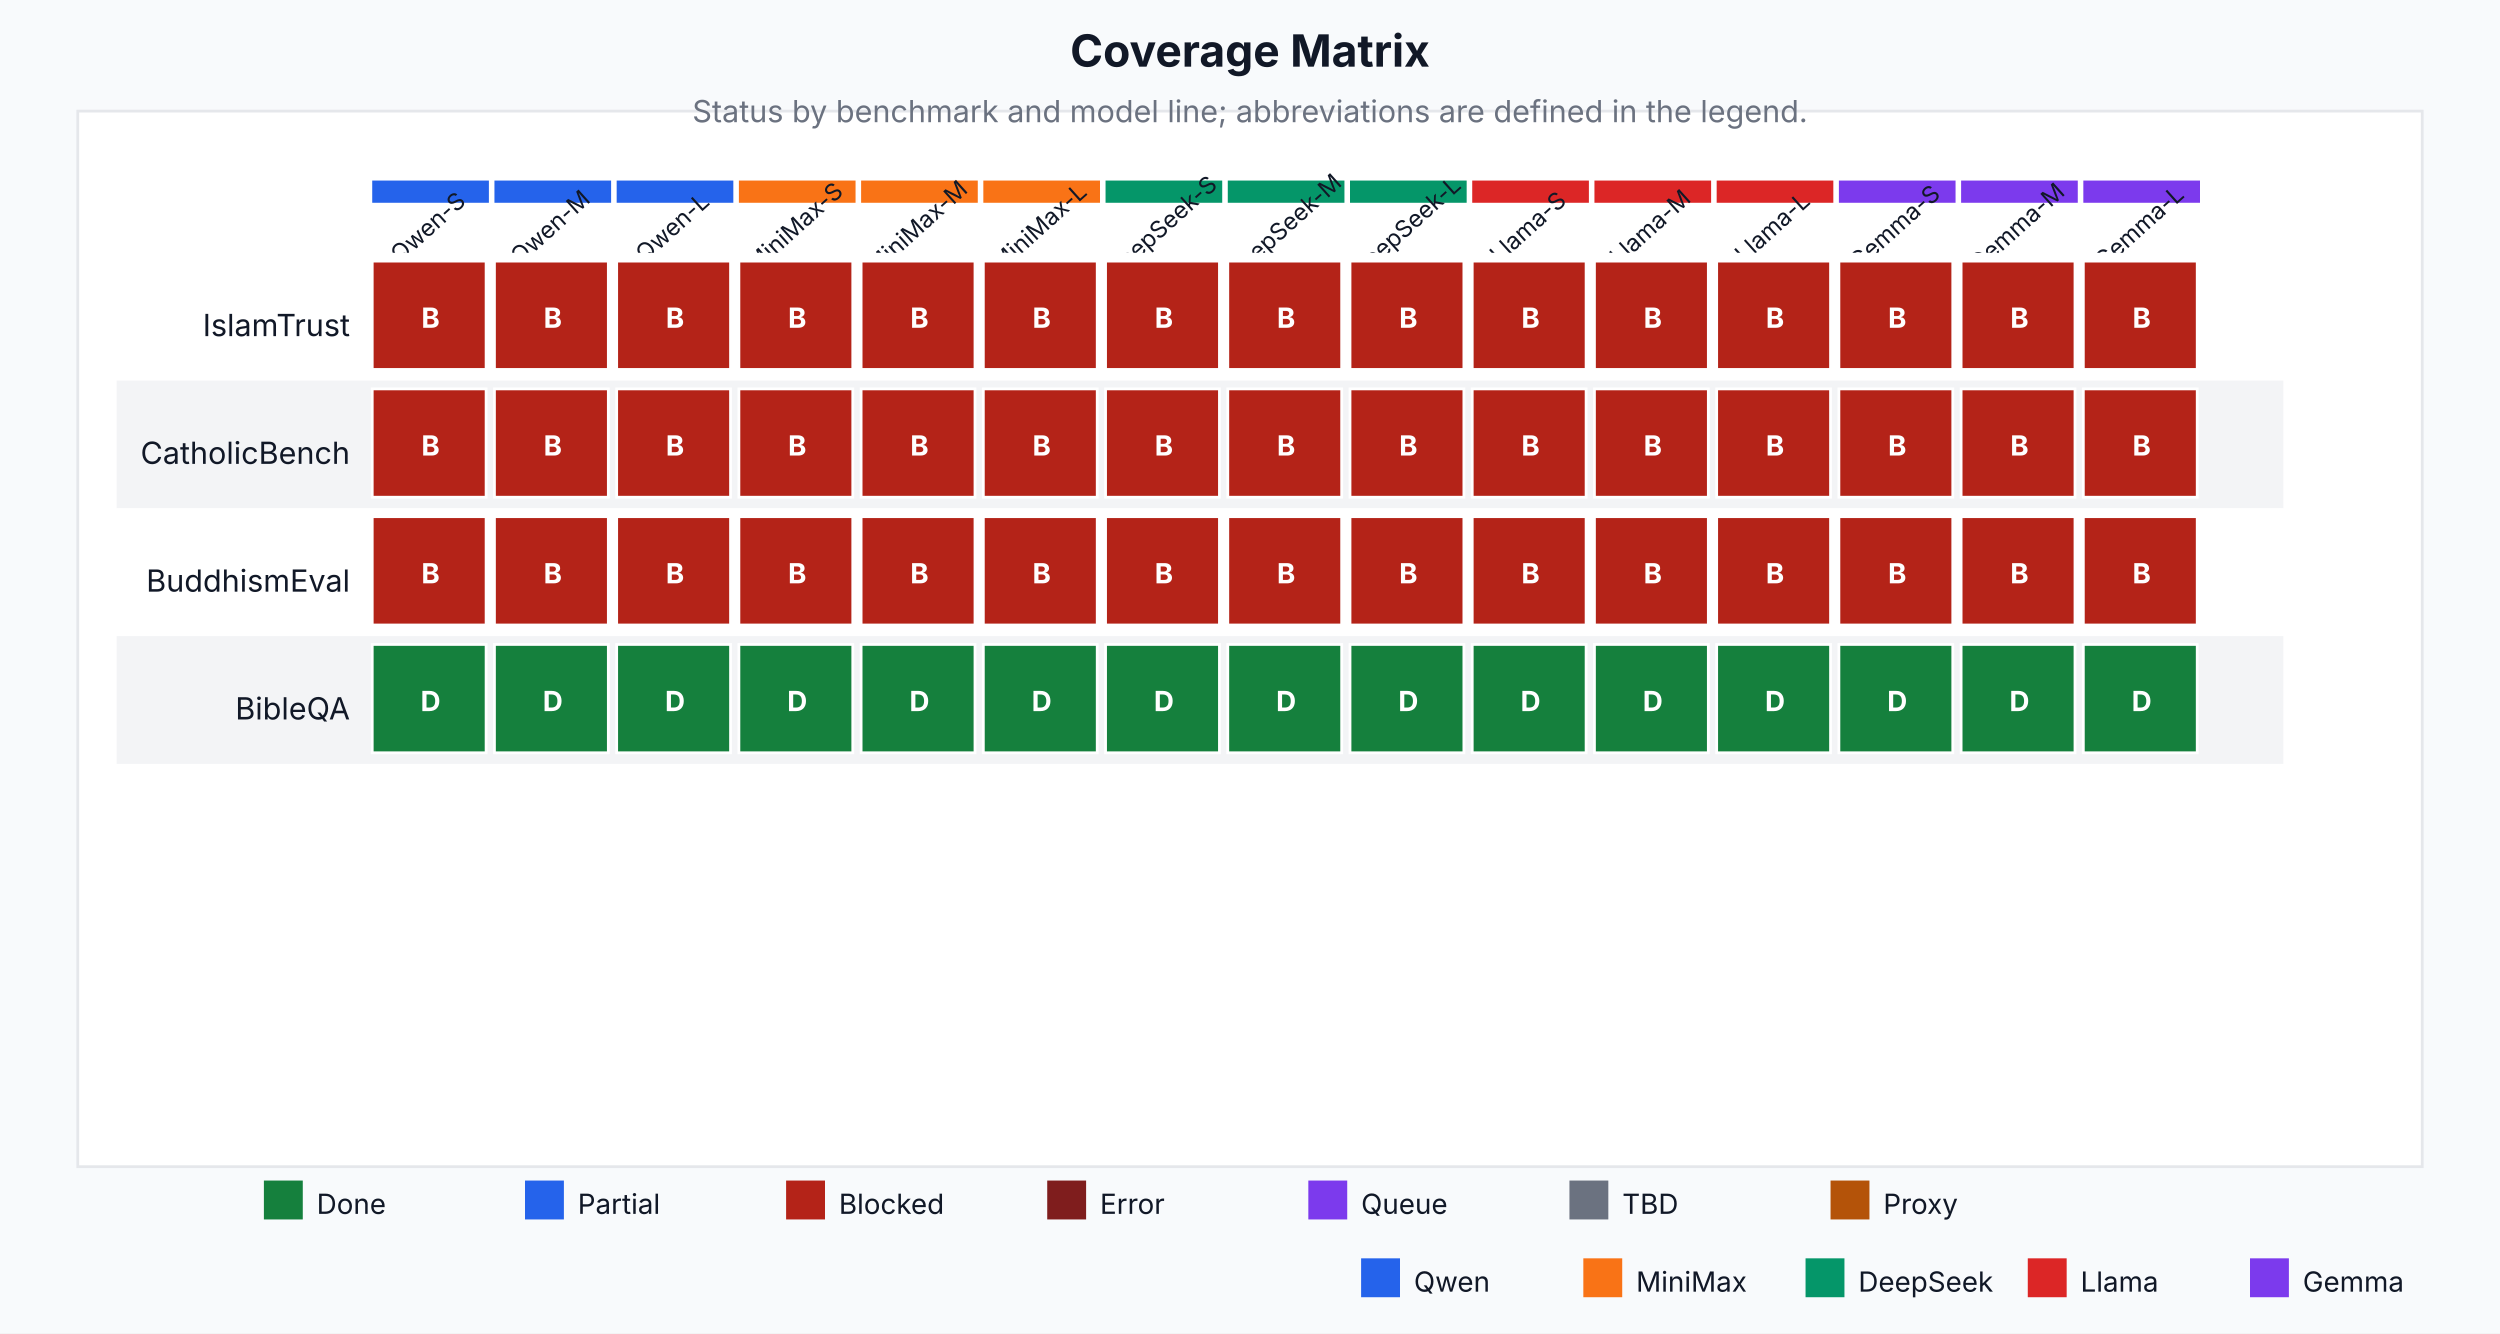
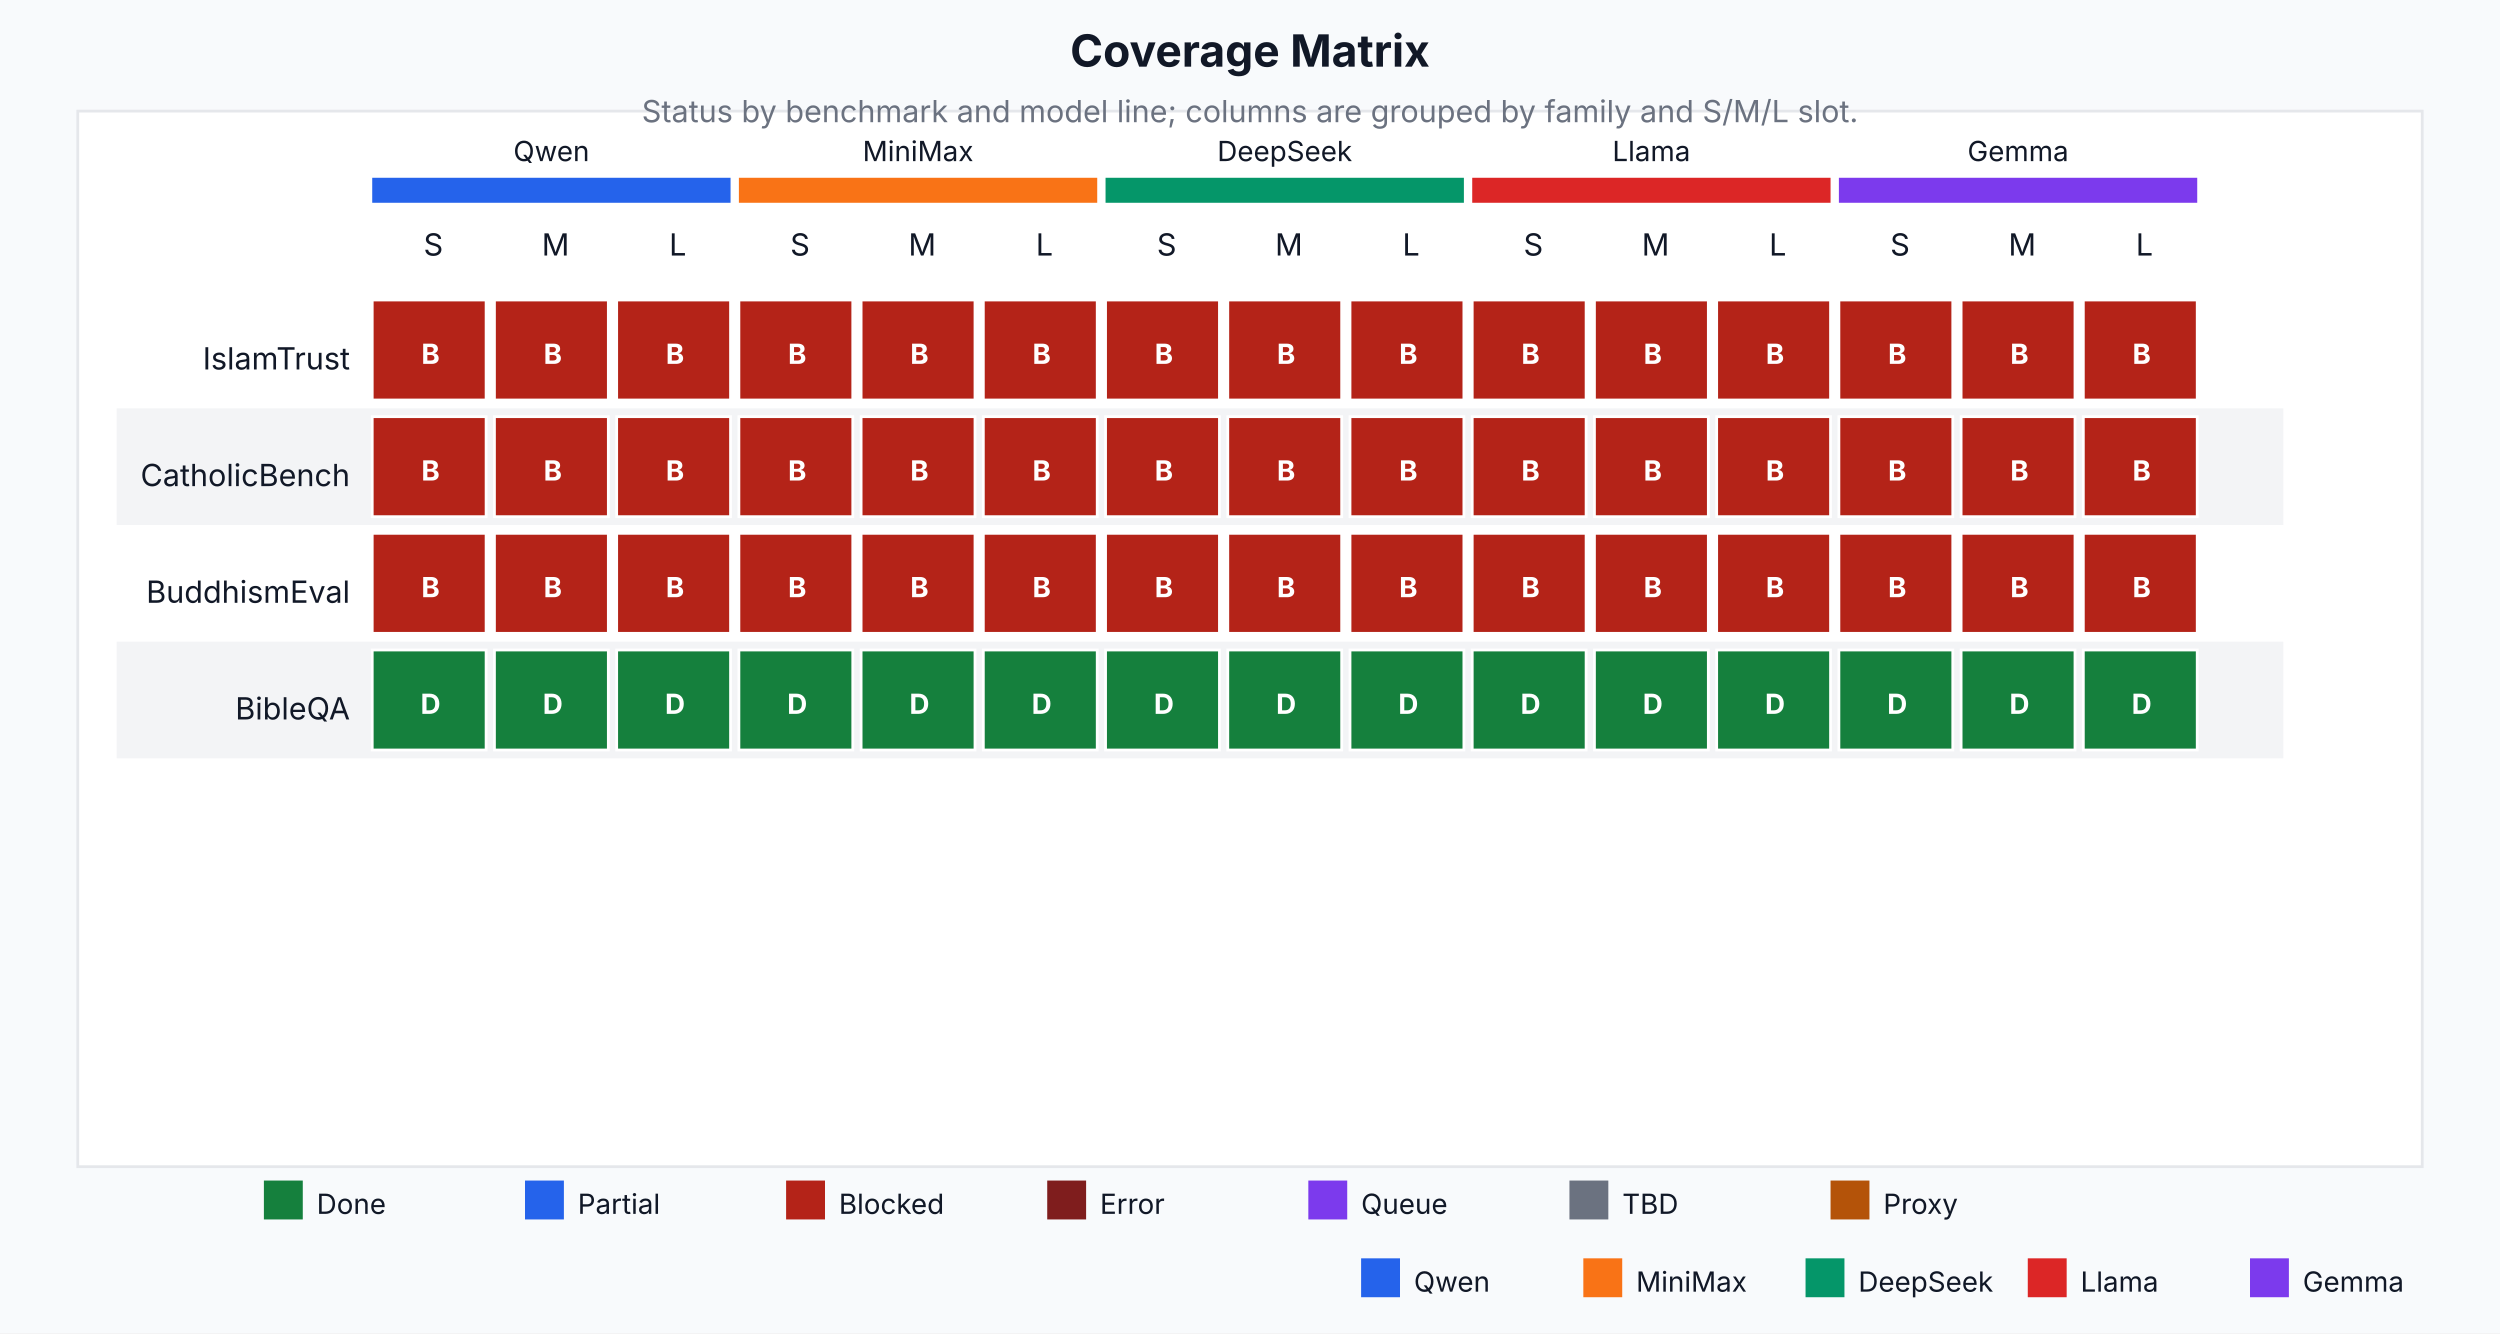
<svg xmlns="http://www.w3.org/2000/svg" viewBox="0 0 900 480" role="img">
  <style>
        text { font-family: system-ui, -apple-system, BlinkMacSystemFont, "Segoe UI", sans-serif; fill: #111827; }
        .title { font-size: 16px; font-weight: 750; }
        .subtitle { font-size: 11px; fill: #6B7280; }
        .axis { font-size: 11px; }
        .small { font-size: 10px; }
        .tiny { font-size: 8.5px; }
        .value { font-size: 10px; font-weight: 650; }
        .cell-label { font-size: 10px; font-weight: 750; fill: #ffffff; }
        .muted { font-size: 10px; fill: #6B7280; }
        .grid { stroke: #E5E7EB; stroke-width: 1; }
        .axis-line { stroke: #374151; stroke-width: 1; }
        .outline { stroke: #ffffff; stroke-width: 1; }
        .panel { stroke: #E5E7EB; stroke-width: 1; }
    </style>
  <rect x="0" y="0" width="900" height="480" fill="#F8FAFC" />
  <rect x="28.0" y="40.0" width="844.0" height="380.0" fill="#FFFFFF" class="panel" />
  <text x="450.0" y="24.0" class="title" text-anchor="middle">Coverage Matrix</text>
-   <text x="450.0" y="44.0" class="subtitle" text-anchor="middle">Status by benchmark and model line; abbreviations are defined in the legend.</text>
-   <rect x="134.0" y="65.0" width="42.0" height="8.0" fill="#2563EB" />
-   <text x="156.0" y="84.0" class="tiny" text-anchor="middle" transform="rotate(-42 156.0 84)">Qwen-S</text>
-   <rect x="178.0" y="65.0" width="42.0" height="8.0" fill="#2563EB" />
-   <text x="200.0" y="84.0" class="tiny" text-anchor="middle" transform="rotate(-42 200.0 84)">Qwen-M</text>
-   <rect x="222.0" y="65.0" width="42.0" height="8.0" fill="#2563EB" />
-   <text x="244.0" y="84.0" class="tiny" text-anchor="middle" transform="rotate(-42 244.0 84)">Qwen-L</text>
-   <rect x="266.0" y="65.0" width="42.0" height="8.0" fill="#F97316" />
-   <text x="288.0" y="84.0" class="tiny" text-anchor="middle" transform="rotate(-42 288.0 84)">MiniMax-S</text>
-   <rect x="310.0" y="65.0" width="42.0" height="8.0" fill="#F97316" />
-   <text x="332.0" y="84.0" class="tiny" text-anchor="middle" transform="rotate(-42 332.0 84)">MiniMax-M</text>
-   <rect x="354.0" y="65.0" width="42.0" height="8.0" fill="#F97316" />
-   <text x="376.0" y="84.0" class="tiny" text-anchor="middle" transform="rotate(-42 376.0 84)">MiniMax-L</text>
-   <rect x="398.0" y="65.0" width="42.0" height="8.0" fill="#059669" />
-   <text x="420.0" y="84.0" class="tiny" text-anchor="middle" transform="rotate(-42 420.0 84)">DeepSeek-S</text>
-   <rect x="442.0" y="65.0" width="42.0" height="8.0" fill="#059669" />
-   <text x="464.0" y="84.0" class="tiny" text-anchor="middle" transform="rotate(-42 464.0 84)">DeepSeek-M</text>
-   <rect x="486.0" y="65.0" width="42.0" height="8.0" fill="#059669" />
-   <text x="508.0" y="84.0" class="tiny" text-anchor="middle" transform="rotate(-42 508.0 84)">DeepSeek-L</text>
-   <rect x="530.0" y="65.0" width="42.0" height="8.0" fill="#DC2626" />
-   <text x="552.0" y="84.0" class="tiny" text-anchor="middle" transform="rotate(-42 552.0 84)">Llama-S</text>
-   <rect x="574.0" y="65.0" width="42.0" height="8.0" fill="#DC2626" />
-   <text x="596.0" y="84.0" class="tiny" text-anchor="middle" transform="rotate(-42 596.0 84)">Llama-M</text>
-   <rect x="618.0" y="65.0" width="42.0" height="8.0" fill="#DC2626" />
-   <text x="640.0" y="84.0" class="tiny" text-anchor="middle" transform="rotate(-42 640.0 84)">Llama-L</text>
-   <rect x="662.0" y="65.0" width="42.0" height="8.0" fill="#7C3AED" />
-   <text x="684.0" y="84.0" class="tiny" text-anchor="middle" transform="rotate(-42 684.0 84)">Gemma-S</text>
-   <rect x="706.0" y="65.0" width="42.0" height="8.0" fill="#7C3AED" />
-   <text x="728.0" y="84.0" class="tiny" text-anchor="middle" transform="rotate(-42 728.0 84)">Gemma-M</text>
-   <rect x="750.0" y="65.0" width="42.0" height="8.0" fill="#7C3AED" />
-   <text x="772.0" y="84.0" class="tiny" text-anchor="middle" transform="rotate(-42 772.0 84)">Gemma-L</text>
-   <rect x="42.0" y="91.0" width="780.0" height="46.0" fill="#FFFFFF" />
-   <text x="126.0" y="121.0" class="axis" text-anchor="end">IslamTrust</text>
-   <rect x="134.0" y="94.0" width="41.0" height="39.0" fill="#B42318" class="outline" />
-   <text x="155.0" y="118.0" class="cell-label" text-anchor="middle">B</text>
-   <rect x="178.0" y="94.0" width="41.0" height="39.0" fill="#B42318" class="outline" />
-   <text x="199.0" y="118.0" class="cell-label" text-anchor="middle">B</text>
-   <rect x="222.0" y="94.0" width="41.0" height="39.0" fill="#B42318" class="outline" />
-   <text x="243.0" y="118.0" class="cell-label" text-anchor="middle">B</text>
-   <rect x="266.0" y="94.0" width="41.0" height="39.0" fill="#B42318" class="outline" />
-   <text x="287.0" y="118.0" class="cell-label" text-anchor="middle">B</text>
-   <rect x="310.0" y="94.0" width="41.0" height="39.0" fill="#B42318" class="outline" />
-   <text x="331.0" y="118.0" class="cell-label" text-anchor="middle">B</text>
-   <rect x="354.0" y="94.0" width="41.0" height="39.0" fill="#B42318" class="outline" />
-   <text x="375.0" y="118.0" class="cell-label" text-anchor="middle">B</text>
-   <rect x="398.0" y="94.0" width="41.0" height="39.0" fill="#B42318" class="outline" />
-   <text x="419.0" y="118.0" class="cell-label" text-anchor="middle">B</text>
-   <rect x="442.0" y="94.0" width="41.0" height="39.0" fill="#B42318" class="outline" />
-   <text x="463.0" y="118.0" class="cell-label" text-anchor="middle">B</text>
-   <rect x="486.0" y="94.0" width="41.0" height="39.0" fill="#B42318" class="outline" />
-   <text x="507.0" y="118.0" class="cell-label" text-anchor="middle">B</text>
-   <rect x="530.0" y="94.0" width="41.0" height="39.0" fill="#B42318" class="outline" />
-   <text x="551.0" y="118.0" class="cell-label" text-anchor="middle">B</text>
-   <rect x="574.0" y="94.0" width="41.0" height="39.0" fill="#B42318" class="outline" />
-   <text x="595.0" y="118.0" class="cell-label" text-anchor="middle">B</text>
-   <rect x="618.0" y="94.0" width="41.0" height="39.0" fill="#B42318" class="outline" />
-   <text x="639.0" y="118.0" class="cell-label" text-anchor="middle">B</text>
-   <rect x="662.0" y="94.0" width="41.0" height="39.0" fill="#B42318" class="outline" />
-   <text x="683.0" y="118.0" class="cell-label" text-anchor="middle">B</text>
-   <rect x="706.0" y="94.0" width="41.0" height="39.0" fill="#B42318" class="outline" />
-   <text x="727.0" y="118.0" class="cell-label" text-anchor="middle">B</text>
-   <rect x="750.0" y="94.0" width="41.0" height="39.0" fill="#B42318" class="outline" />
-   <text x="771.0" y="118.0" class="cell-label" text-anchor="middle">B</text>
-   <rect x="42.0" y="137.0" width="780.0" height="46.0" fill="#F3F4F6" />
-   <text x="126.0" y="167.0" class="axis" text-anchor="end">CatholicBench</text>
-   <rect x="134.0" y="140.0" width="41.0" height="39.0" fill="#B42318" class="outline" />
-   <text x="155.0" y="164.0" class="cell-label" text-anchor="middle">B</text>
-   <rect x="178.0" y="140.0" width="41.0" height="39.0" fill="#B42318" class="outline" />
-   <text x="199.0" y="164.0" class="cell-label" text-anchor="middle">B</text>
-   <rect x="222.0" y="140.0" width="41.0" height="39.0" fill="#B42318" class="outline" />
-   <text x="243.0" y="164.0" class="cell-label" text-anchor="middle">B</text>
-   <rect x="266.0" y="140.0" width="41.0" height="39.0" fill="#B42318" class="outline" />
-   <text x="287.0" y="164.0" class="cell-label" text-anchor="middle">B</text>
-   <rect x="310.0" y="140.0" width="41.0" height="39.0" fill="#B42318" class="outline" />
-   <text x="331.0" y="164.0" class="cell-label" text-anchor="middle">B</text>
-   <rect x="354.0" y="140.0" width="41.0" height="39.0" fill="#B42318" class="outline" />
-   <text x="375.0" y="164.0" class="cell-label" text-anchor="middle">B</text>
-   <rect x="398.0" y="140.0" width="41.0" height="39.0" fill="#B42318" class="outline" />
-   <text x="419.0" y="164.0" class="cell-label" text-anchor="middle">B</text>
-   <rect x="442.0" y="140.0" width="41.0" height="39.0" fill="#B42318" class="outline" />
-   <text x="463.0" y="164.0" class="cell-label" text-anchor="middle">B</text>
-   <rect x="486.0" y="140.0" width="41.0" height="39.0" fill="#B42318" class="outline" />
-   <text x="507.0" y="164.0" class="cell-label" text-anchor="middle">B</text>
-   <rect x="530.0" y="140.0" width="41.0" height="39.0" fill="#B42318" class="outline" />
-   <text x="551.0" y="164.0" class="cell-label" text-anchor="middle">B</text>
-   <rect x="574.0" y="140.0" width="41.0" height="39.0" fill="#B42318" class="outline" />
-   <text x="595.0" y="164.0" class="cell-label" text-anchor="middle">B</text>
-   <rect x="618.0" y="140.0" width="41.0" height="39.0" fill="#B42318" class="outline" />
-   <text x="639.0" y="164.0" class="cell-label" text-anchor="middle">B</text>
-   <rect x="662.0" y="140.0" width="41.0" height="39.0" fill="#B42318" class="outline" />
-   <text x="683.0" y="164.0" class="cell-label" text-anchor="middle">B</text>
-   <rect x="706.0" y="140.0" width="41.0" height="39.0" fill="#B42318" class="outline" />
-   <text x="727.0" y="164.0" class="cell-label" text-anchor="middle">B</text>
-   <rect x="750.0" y="140.0" width="41.0" height="39.0" fill="#B42318" class="outline" />
-   <text x="771.0" y="164.0" class="cell-label" text-anchor="middle">B</text>
-   <rect x="42.0" y="183.0" width="780.0" height="46.0" fill="#FFFFFF" />
-   <text x="126.0" y="213.0" class="axis" text-anchor="end">BuddhismEval</text>
-   <rect x="134.0" y="186.0" width="41.0" height="39.0" fill="#B42318" class="outline" />
-   <text x="155.0" y="210.0" class="cell-label" text-anchor="middle">B</text>
-   <rect x="178.0" y="186.0" width="41.0" height="39.0" fill="#B42318" class="outline" />
-   <text x="199.0" y="210.0" class="cell-label" text-anchor="middle">B</text>
-   <rect x="222.0" y="186.0" width="41.0" height="39.0" fill="#B42318" class="outline" />
-   <text x="243.0" y="210.0" class="cell-label" text-anchor="middle">B</text>
-   <rect x="266.0" y="186.0" width="41.0" height="39.0" fill="#B42318" class="outline" />
-   <text x="287.0" y="210.0" class="cell-label" text-anchor="middle">B</text>
-   <rect x="310.0" y="186.0" width="41.0" height="39.0" fill="#B42318" class="outline" />
-   <text x="331.0" y="210.0" class="cell-label" text-anchor="middle">B</text>
-   <rect x="354.0" y="186.0" width="41.0" height="39.0" fill="#B42318" class="outline" />
-   <text x="375.0" y="210.0" class="cell-label" text-anchor="middle">B</text>
-   <rect x="398.0" y="186.0" width="41.0" height="39.0" fill="#B42318" class="outline" />
-   <text x="419.0" y="210.0" class="cell-label" text-anchor="middle">B</text>
-   <rect x="442.0" y="186.0" width="41.0" height="39.0" fill="#B42318" class="outline" />
-   <text x="463.0" y="210.0" class="cell-label" text-anchor="middle">B</text>
-   <rect x="486.0" y="186.0" width="41.0" height="39.0" fill="#B42318" class="outline" />
-   <text x="507.0" y="210.0" class="cell-label" text-anchor="middle">B</text>
-   <rect x="530.0" y="186.0" width="41.0" height="39.0" fill="#B42318" class="outline" />
-   <text x="551.0" y="210.0" class="cell-label" text-anchor="middle">B</text>
-   <rect x="574.0" y="186.0" width="41.0" height="39.0" fill="#B42318" class="outline" />
-   <text x="595.0" y="210.0" class="cell-label" text-anchor="middle">B</text>
-   <rect x="618.0" y="186.0" width="41.0" height="39.0" fill="#B42318" class="outline" />
-   <text x="639.0" y="210.0" class="cell-label" text-anchor="middle">B</text>
-   <rect x="662.0" y="186.0" width="41.0" height="39.0" fill="#B42318" class="outline" />
-   <text x="683.0" y="210.0" class="cell-label" text-anchor="middle">B</text>
-   <rect x="706.0" y="186.0" width="41.0" height="39.0" fill="#B42318" class="outline" />
-   <text x="727.0" y="210.0" class="cell-label" text-anchor="middle">B</text>
-   <rect x="750.0" y="186.0" width="41.0" height="39.0" fill="#B42318" class="outline" />
-   <text x="771.0" y="210.0" class="cell-label" text-anchor="middle">B</text>
-   <rect x="42.0" y="229.0" width="780.0" height="46.0" fill="#F3F4F6" />
+   <text x="450.0" y="44.0" class="subtitle" text-anchor="middle">Status by benchmark and model line; columns are grouped by family and S/M/L slot.</text>
+   <rect x="134.0" y="64.0" width="129.0" height="9.0" fill="#2563EB" />
+   <text x="198.5" y="58.0" class="small" text-anchor="middle">Qwen</text>
+   <rect x="266.0" y="64.0" width="129.0" height="9.0" fill="#F97316" />
+   <text x="330.5" y="58.0" class="small" text-anchor="middle">MiniMax</text>
+   <rect x="398.0" y="64.0" width="129.0" height="9.0" fill="#059669" />
+   <text x="462.5" y="58.0" class="small" text-anchor="middle">DeepSeek</text>
+   <rect x="530.0" y="64.0" width="129.0" height="9.0" fill="#DC2626" />
+   <text x="594.5" y="58.0" class="small" text-anchor="middle">Llama</text>
+   <rect x="662.0" y="64.0" width="129.0" height="9.0" fill="#7C3AED" />
+   <text x="726.5" y="58.0" class="small" text-anchor="middle">Gemma</text>
+   <text x="156.0" y="92.0" class="axis" text-anchor="middle">S</text>
+   <text x="200.0" y="92.0" class="axis" text-anchor="middle">M</text>
+   <text x="244.0" y="92.0" class="axis" text-anchor="middle">L</text>
+   <text x="288.0" y="92.0" class="axis" text-anchor="middle">S</text>
+   <text x="332.0" y="92.0" class="axis" text-anchor="middle">M</text>
+   <text x="376.0" y="92.0" class="axis" text-anchor="middle">L</text>
+   <text x="420.0" y="92.0" class="axis" text-anchor="middle">S</text>
+   <text x="464.0" y="92.0" class="axis" text-anchor="middle">M</text>
+   <text x="508.0" y="92.0" class="axis" text-anchor="middle">L</text>
+   <text x="552.0" y="92.0" class="axis" text-anchor="middle">S</text>
+   <text x="596.0" y="92.0" class="axis" text-anchor="middle">M</text>
+   <text x="640.0" y="92.0" class="axis" text-anchor="middle">L</text>
+   <text x="684.0" y="92.0" class="axis" text-anchor="middle">S</text>
+   <text x="728.0" y="92.0" class="axis" text-anchor="middle">M</text>
+   <text x="772.0" y="92.0" class="axis" text-anchor="middle">L</text>
+   <rect x="42.0" y="105.0" width="780.0" height="42.0" fill="#FFFFFF" />
+   <text x="126.0" y="133.0" class="axis" text-anchor="end">IslamTrust</text>
+   <rect x="134.0" y="108.0" width="41.0" height="36.0" fill="#B42318" class="outline" />
+   <text x="155.0" y="131.0" class="cell-label" text-anchor="middle">B</text>
+   <rect x="178.0" y="108.0" width="41.0" height="36.0" fill="#B42318" class="outline" />
+   <text x="199.0" y="131.0" class="cell-label" text-anchor="middle">B</text>
+   <rect x="222.0" y="108.0" width="41.0" height="36.0" fill="#B42318" class="outline" />
+   <text x="243.0" y="131.0" class="cell-label" text-anchor="middle">B</text>
+   <rect x="266.0" y="108.0" width="41.0" height="36.0" fill="#B42318" class="outline" />
+   <text x="287.0" y="131.0" class="cell-label" text-anchor="middle">B</text>
+   <rect x="310.0" y="108.0" width="41.0" height="36.0" fill="#B42318" class="outline" />
+   <text x="331.0" y="131.0" class="cell-label" text-anchor="middle">B</text>
+   <rect x="354.0" y="108.0" width="41.0" height="36.0" fill="#B42318" class="outline" />
+   <text x="375.0" y="131.0" class="cell-label" text-anchor="middle">B</text>
+   <rect x="398.0" y="108.0" width="41.0" height="36.0" fill="#B42318" class="outline" />
+   <text x="419.0" y="131.0" class="cell-label" text-anchor="middle">B</text>
+   <rect x="442.0" y="108.0" width="41.0" height="36.0" fill="#B42318" class="outline" />
+   <text x="463.0" y="131.0" class="cell-label" text-anchor="middle">B</text>
+   <rect x="486.0" y="108.0" width="41.0" height="36.0" fill="#B42318" class="outline" />
+   <text x="507.0" y="131.0" class="cell-label" text-anchor="middle">B</text>
+   <rect x="530.0" y="108.0" width="41.0" height="36.0" fill="#B42318" class="outline" />
+   <text x="551.0" y="131.0" class="cell-label" text-anchor="middle">B</text>
+   <rect x="574.0" y="108.0" width="41.0" height="36.0" fill="#B42318" class="outline" />
+   <text x="595.0" y="131.0" class="cell-label" text-anchor="middle">B</text>
+   <rect x="618.0" y="108.0" width="41.0" height="36.0" fill="#B42318" class="outline" />
+   <text x="639.0" y="131.0" class="cell-label" text-anchor="middle">B</text>
+   <rect x="662.0" y="108.0" width="41.0" height="36.0" fill="#B42318" class="outline" />
+   <text x="683.0" y="131.0" class="cell-label" text-anchor="middle">B</text>
+   <rect x="706.0" y="108.0" width="41.0" height="36.0" fill="#B42318" class="outline" />
+   <text x="727.0" y="131.0" class="cell-label" text-anchor="middle">B</text>
+   <rect x="750.0" y="108.0" width="41.0" height="36.0" fill="#B42318" class="outline" />
+   <text x="771.0" y="131.0" class="cell-label" text-anchor="middle">B</text>
+   <rect x="42.0" y="147.0" width="780.0" height="42.0" fill="#F3F4F6" />
+   <text x="126.0" y="175.0" class="axis" text-anchor="end">CatholicBench</text>
+   <rect x="134.0" y="150.0" width="41.0" height="36.0" fill="#B42318" class="outline" />
+   <text x="155.0" y="173.0" class="cell-label" text-anchor="middle">B</text>
+   <rect x="178.0" y="150.0" width="41.0" height="36.0" fill="#B42318" class="outline" />
+   <text x="199.0" y="173.0" class="cell-label" text-anchor="middle">B</text>
+   <rect x="222.0" y="150.0" width="41.0" height="36.0" fill="#B42318" class="outline" />
+   <text x="243.0" y="173.0" class="cell-label" text-anchor="middle">B</text>
+   <rect x="266.0" y="150.0" width="41.0" height="36.0" fill="#B42318" class="outline" />
+   <text x="287.0" y="173.0" class="cell-label" text-anchor="middle">B</text>
+   <rect x="310.0" y="150.0" width="41.0" height="36.0" fill="#B42318" class="outline" />
+   <text x="331.0" y="173.0" class="cell-label" text-anchor="middle">B</text>
+   <rect x="354.0" y="150.0" width="41.0" height="36.0" fill="#B42318" class="outline" />
+   <text x="375.0" y="173.0" class="cell-label" text-anchor="middle">B</text>
+   <rect x="398.0" y="150.0" width="41.0" height="36.0" fill="#B42318" class="outline" />
+   <text x="419.0" y="173.0" class="cell-label" text-anchor="middle">B</text>
+   <rect x="442.0" y="150.0" width="41.0" height="36.0" fill="#B42318" class="outline" />
+   <text x="463.0" y="173.0" class="cell-label" text-anchor="middle">B</text>
+   <rect x="486.0" y="150.0" width="41.0" height="36.0" fill="#B42318" class="outline" />
+   <text x="507.0" y="173.0" class="cell-label" text-anchor="middle">B</text>
+   <rect x="530.0" y="150.0" width="41.0" height="36.0" fill="#B42318" class="outline" />
+   <text x="551.0" y="173.0" class="cell-label" text-anchor="middle">B</text>
+   <rect x="574.0" y="150.0" width="41.0" height="36.0" fill="#B42318" class="outline" />
+   <text x="595.0" y="173.0" class="cell-label" text-anchor="middle">B</text>
+   <rect x="618.0" y="150.0" width="41.0" height="36.0" fill="#B42318" class="outline" />
+   <text x="639.0" y="173.0" class="cell-label" text-anchor="middle">B</text>
+   <rect x="662.0" y="150.0" width="41.0" height="36.0" fill="#B42318" class="outline" />
+   <text x="683.0" y="173.0" class="cell-label" text-anchor="middle">B</text>
+   <rect x="706.0" y="150.0" width="41.0" height="36.0" fill="#B42318" class="outline" />
+   <text x="727.0" y="173.0" class="cell-label" text-anchor="middle">B</text>
+   <rect x="750.0" y="150.0" width="41.0" height="36.0" fill="#B42318" class="outline" />
+   <text x="771.0" y="173.0" class="cell-label" text-anchor="middle">B</text>
+   <rect x="42.0" y="189.0" width="780.0" height="42.0" fill="#FFFFFF" />
+   <text x="126.0" y="217.0" class="axis" text-anchor="end">BuddhismEval</text>
+   <rect x="134.0" y="192.0" width="41.0" height="36.0" fill="#B42318" class="outline" />
+   <text x="155.0" y="215.0" class="cell-label" text-anchor="middle">B</text>
+   <rect x="178.0" y="192.0" width="41.0" height="36.0" fill="#B42318" class="outline" />
+   <text x="199.0" y="215.0" class="cell-label" text-anchor="middle">B</text>
+   <rect x="222.0" y="192.0" width="41.0" height="36.0" fill="#B42318" class="outline" />
+   <text x="243.0" y="215.0" class="cell-label" text-anchor="middle">B</text>
+   <rect x="266.0" y="192.0" width="41.0" height="36.0" fill="#B42318" class="outline" />
+   <text x="287.0" y="215.0" class="cell-label" text-anchor="middle">B</text>
+   <rect x="310.0" y="192.0" width="41.0" height="36.0" fill="#B42318" class="outline" />
+   <text x="331.0" y="215.0" class="cell-label" text-anchor="middle">B</text>
+   <rect x="354.0" y="192.0" width="41.0" height="36.0" fill="#B42318" class="outline" />
+   <text x="375.0" y="215.0" class="cell-label" text-anchor="middle">B</text>
+   <rect x="398.0" y="192.0" width="41.0" height="36.0" fill="#B42318" class="outline" />
+   <text x="419.0" y="215.0" class="cell-label" text-anchor="middle">B</text>
+   <rect x="442.0" y="192.0" width="41.0" height="36.0" fill="#B42318" class="outline" />
+   <text x="463.0" y="215.0" class="cell-label" text-anchor="middle">B</text>
+   <rect x="486.0" y="192.0" width="41.0" height="36.0" fill="#B42318" class="outline" />
+   <text x="507.0" y="215.0" class="cell-label" text-anchor="middle">B</text>
+   <rect x="530.0" y="192.0" width="41.0" height="36.0" fill="#B42318" class="outline" />
+   <text x="551.0" y="215.0" class="cell-label" text-anchor="middle">B</text>
+   <rect x="574.0" y="192.0" width="41.0" height="36.0" fill="#B42318" class="outline" />
+   <text x="595.0" y="215.0" class="cell-label" text-anchor="middle">B</text>
+   <rect x="618.0" y="192.0" width="41.0" height="36.0" fill="#B42318" class="outline" />
+   <text x="639.0" y="215.0" class="cell-label" text-anchor="middle">B</text>
+   <rect x="662.0" y="192.0" width="41.0" height="36.0" fill="#B42318" class="outline" />
+   <text x="683.0" y="215.0" class="cell-label" text-anchor="middle">B</text>
+   <rect x="706.0" y="192.0" width="41.0" height="36.0" fill="#B42318" class="outline" />
+   <text x="727.0" y="215.0" class="cell-label" text-anchor="middle">B</text>
+   <rect x="750.0" y="192.0" width="41.0" height="36.0" fill="#B42318" class="outline" />
+   <text x="771.0" y="215.0" class="cell-label" text-anchor="middle">B</text>
+   <rect x="42.0" y="231.0" width="780.0" height="42.0" fill="#F3F4F6" />
  <text x="126.0" y="259.0" class="axis" text-anchor="end">BibleQA</text>
-   <rect x="134.0" y="232.0" width="41.0" height="39.0" fill="#15803D" class="outline" />
-   <text x="155.0" y="256.0" class="cell-label" text-anchor="middle">D</text>
-   <rect x="178.0" y="232.0" width="41.0" height="39.0" fill="#15803D" class="outline" />
-   <text x="199.0" y="256.0" class="cell-label" text-anchor="middle">D</text>
-   <rect x="222.0" y="232.0" width="41.0" height="39.0" fill="#15803D" class="outline" />
-   <text x="243.0" y="256.0" class="cell-label" text-anchor="middle">D</text>
-   <rect x="266.0" y="232.0" width="41.0" height="39.0" fill="#15803D" class="outline" />
-   <text x="287.0" y="256.0" class="cell-label" text-anchor="middle">D</text>
-   <rect x="310.0" y="232.0" width="41.0" height="39.0" fill="#15803D" class="outline" />
-   <text x="331.0" y="256.0" class="cell-label" text-anchor="middle">D</text>
-   <rect x="354.0" y="232.0" width="41.0" height="39.0" fill="#15803D" class="outline" />
-   <text x="375.0" y="256.0" class="cell-label" text-anchor="middle">D</text>
-   <rect x="398.0" y="232.0" width="41.0" height="39.0" fill="#15803D" class="outline" />
-   <text x="419.0" y="256.0" class="cell-label" text-anchor="middle">D</text>
-   <rect x="442.0" y="232.0" width="41.0" height="39.0" fill="#15803D" class="outline" />
-   <text x="463.0" y="256.0" class="cell-label" text-anchor="middle">D</text>
-   <rect x="486.0" y="232.0" width="41.0" height="39.0" fill="#15803D" class="outline" />
-   <text x="507.0" y="256.0" class="cell-label" text-anchor="middle">D</text>
-   <rect x="530.0" y="232.0" width="41.0" height="39.0" fill="#15803D" class="outline" />
-   <text x="551.0" y="256.0" class="cell-label" text-anchor="middle">D</text>
-   <rect x="574.0" y="232.0" width="41.0" height="39.0" fill="#15803D" class="outline" />
-   <text x="595.0" y="256.0" class="cell-label" text-anchor="middle">D</text>
-   <rect x="618.0" y="232.0" width="41.0" height="39.0" fill="#15803D" class="outline" />
-   <text x="639.0" y="256.0" class="cell-label" text-anchor="middle">D</text>
-   <rect x="662.0" y="232.0" width="41.0" height="39.0" fill="#15803D" class="outline" />
-   <text x="683.0" y="256.0" class="cell-label" text-anchor="middle">D</text>
-   <rect x="706.0" y="232.0" width="41.0" height="39.0" fill="#15803D" class="outline" />
-   <text x="727.0" y="256.0" class="cell-label" text-anchor="middle">D</text>
-   <rect x="750.0" y="232.0" width="41.0" height="39.0" fill="#15803D" class="outline" />
-   <text x="771.0" y="256.0" class="cell-label" text-anchor="middle">D</text>
+   <rect x="134.0" y="234.0" width="41.0" height="36.0" fill="#15803D" class="outline" />
+   <text x="155.0" y="257.0" class="cell-label" text-anchor="middle">D</text>
+   <rect x="178.0" y="234.0" width="41.0" height="36.0" fill="#15803D" class="outline" />
+   <text x="199.0" y="257.0" class="cell-label" text-anchor="middle">D</text>
+   <rect x="222.0" y="234.0" width="41.0" height="36.0" fill="#15803D" class="outline" />
+   <text x="243.0" y="257.0" class="cell-label" text-anchor="middle">D</text>
+   <rect x="266.0" y="234.0" width="41.0" height="36.0" fill="#15803D" class="outline" />
+   <text x="287.0" y="257.0" class="cell-label" text-anchor="middle">D</text>
+   <rect x="310.0" y="234.0" width="41.0" height="36.0" fill="#15803D" class="outline" />
+   <text x="331.0" y="257.0" class="cell-label" text-anchor="middle">D</text>
+   <rect x="354.0" y="234.0" width="41.0" height="36.0" fill="#15803D" class="outline" />
+   <text x="375.0" y="257.0" class="cell-label" text-anchor="middle">D</text>
+   <rect x="398.0" y="234.0" width="41.0" height="36.0" fill="#15803D" class="outline" />
+   <text x="419.0" y="257.0" class="cell-label" text-anchor="middle">D</text>
+   <rect x="442.0" y="234.0" width="41.0" height="36.0" fill="#15803D" class="outline" />
+   <text x="463.0" y="257.0" class="cell-label" text-anchor="middle">D</text>
+   <rect x="486.0" y="234.0" width="41.0" height="36.0" fill="#15803D" class="outline" />
+   <text x="507.0" y="257.0" class="cell-label" text-anchor="middle">D</text>
+   <rect x="530.0" y="234.0" width="41.0" height="36.0" fill="#15803D" class="outline" />
+   <text x="551.0" y="257.0" class="cell-label" text-anchor="middle">D</text>
+   <rect x="574.0" y="234.0" width="41.0" height="36.0" fill="#15803D" class="outline" />
+   <text x="595.0" y="257.0" class="cell-label" text-anchor="middle">D</text>
+   <rect x="618.0" y="234.0" width="41.0" height="36.0" fill="#15803D" class="outline" />
+   <text x="639.0" y="257.0" class="cell-label" text-anchor="middle">D</text>
+   <rect x="662.0" y="234.0" width="41.0" height="36.0" fill="#15803D" class="outline" />
+   <text x="683.0" y="257.0" class="cell-label" text-anchor="middle">D</text>
+   <rect x="706.0" y="234.0" width="41.0" height="36.0" fill="#15803D" class="outline" />
+   <text x="727.0" y="257.0" class="cell-label" text-anchor="middle">D</text>
+   <rect x="750.0" y="234.0" width="41.0" height="36.0" fill="#15803D" class="outline" />
+   <text x="771.0" y="257.0" class="cell-label" text-anchor="middle">D</text>
  <rect x="95.0" y="425.0" width="14.0" height="14.0" fill="#15803D" />
  <text x="114.0" y="437.0" class="small" text-anchor="start">Done</text>
  <rect x="189.0" y="425.0" width="14.0" height="14.0" fill="#2563EB" />
  <text x="208.0" y="437.0" class="small" text-anchor="start">Partial</text>
  <rect x="283.0" y="425.0" width="14.0" height="14.0" fill="#B42318" />
  <text x="302.0" y="437.0" class="small" text-anchor="start">Blocked</text>
  <rect x="377.0" y="425.0" width="14.0" height="14.0" fill="#7F1D1D" />
  <text x="396.0" y="437.0" class="small" text-anchor="start">Error</text>
  <rect x="471.0" y="425.0" width="14.0" height="14.0" fill="#7C3AED" />
  <text x="490.0" y="437.0" class="small" text-anchor="start">Queue</text>
  <rect x="565.0" y="425.0" width="14.0" height="14.0" fill="#6B7280" />
  <text x="584.0" y="437.0" class="small" text-anchor="start">TBD</text>
  <rect x="659.0" y="425.0" width="14.0" height="14.0" fill="#B45309" />
  <text x="678.0" y="437.0" class="small" text-anchor="start">Proxy</text>
  <rect x="490.0" y="453.0" width="14.0" height="14.0" fill="#2563EB" />
  <text x="509.0" y="465.0" class="small" text-anchor="start">Qwen</text>
  <rect x="570.0" y="453.0" width="14.0" height="14.0" fill="#F97316" />
  <text x="589.0" y="465.0" class="small" text-anchor="start">MiniMax</text>
  <rect x="650.0" y="453.0" width="14.0" height="14.0" fill="#059669" />
  <text x="669.0" y="465.0" class="small" text-anchor="start">DeepSeek</text>
  <rect x="730.0" y="453.0" width="14.0" height="14.0" fill="#DC2626" />
  <text x="749.0" y="465.0" class="small" text-anchor="start">Llama</text>
  <rect x="810.0" y="453.0" width="14.0" height="14.0" fill="#7C3AED" />
  <text x="829.0" y="465.0" class="small" text-anchor="start">Gemma</text>
</svg>
